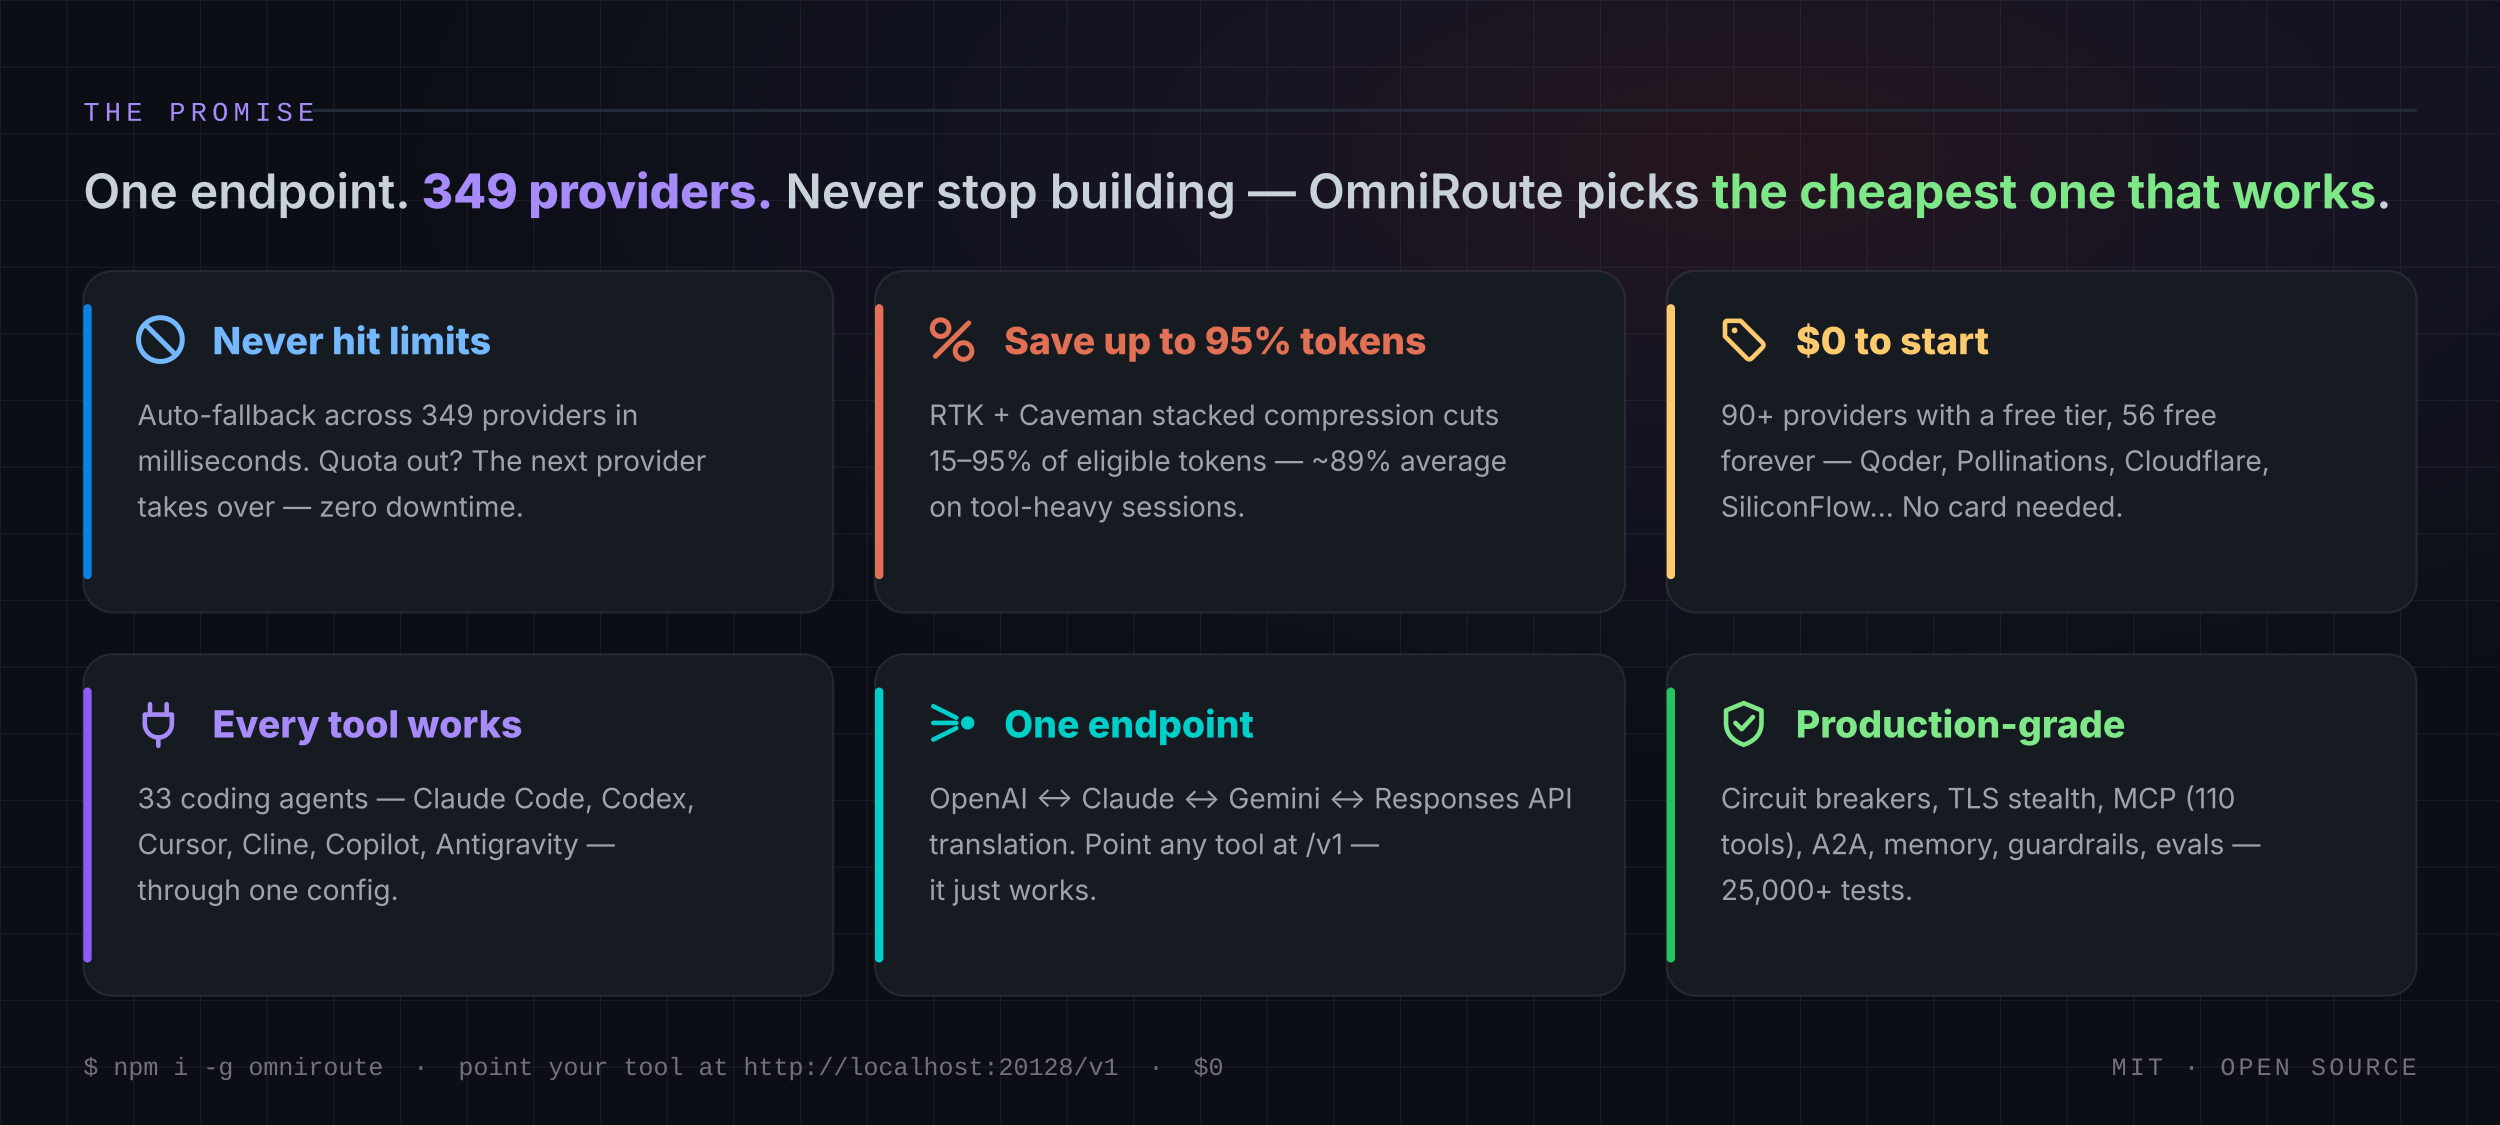
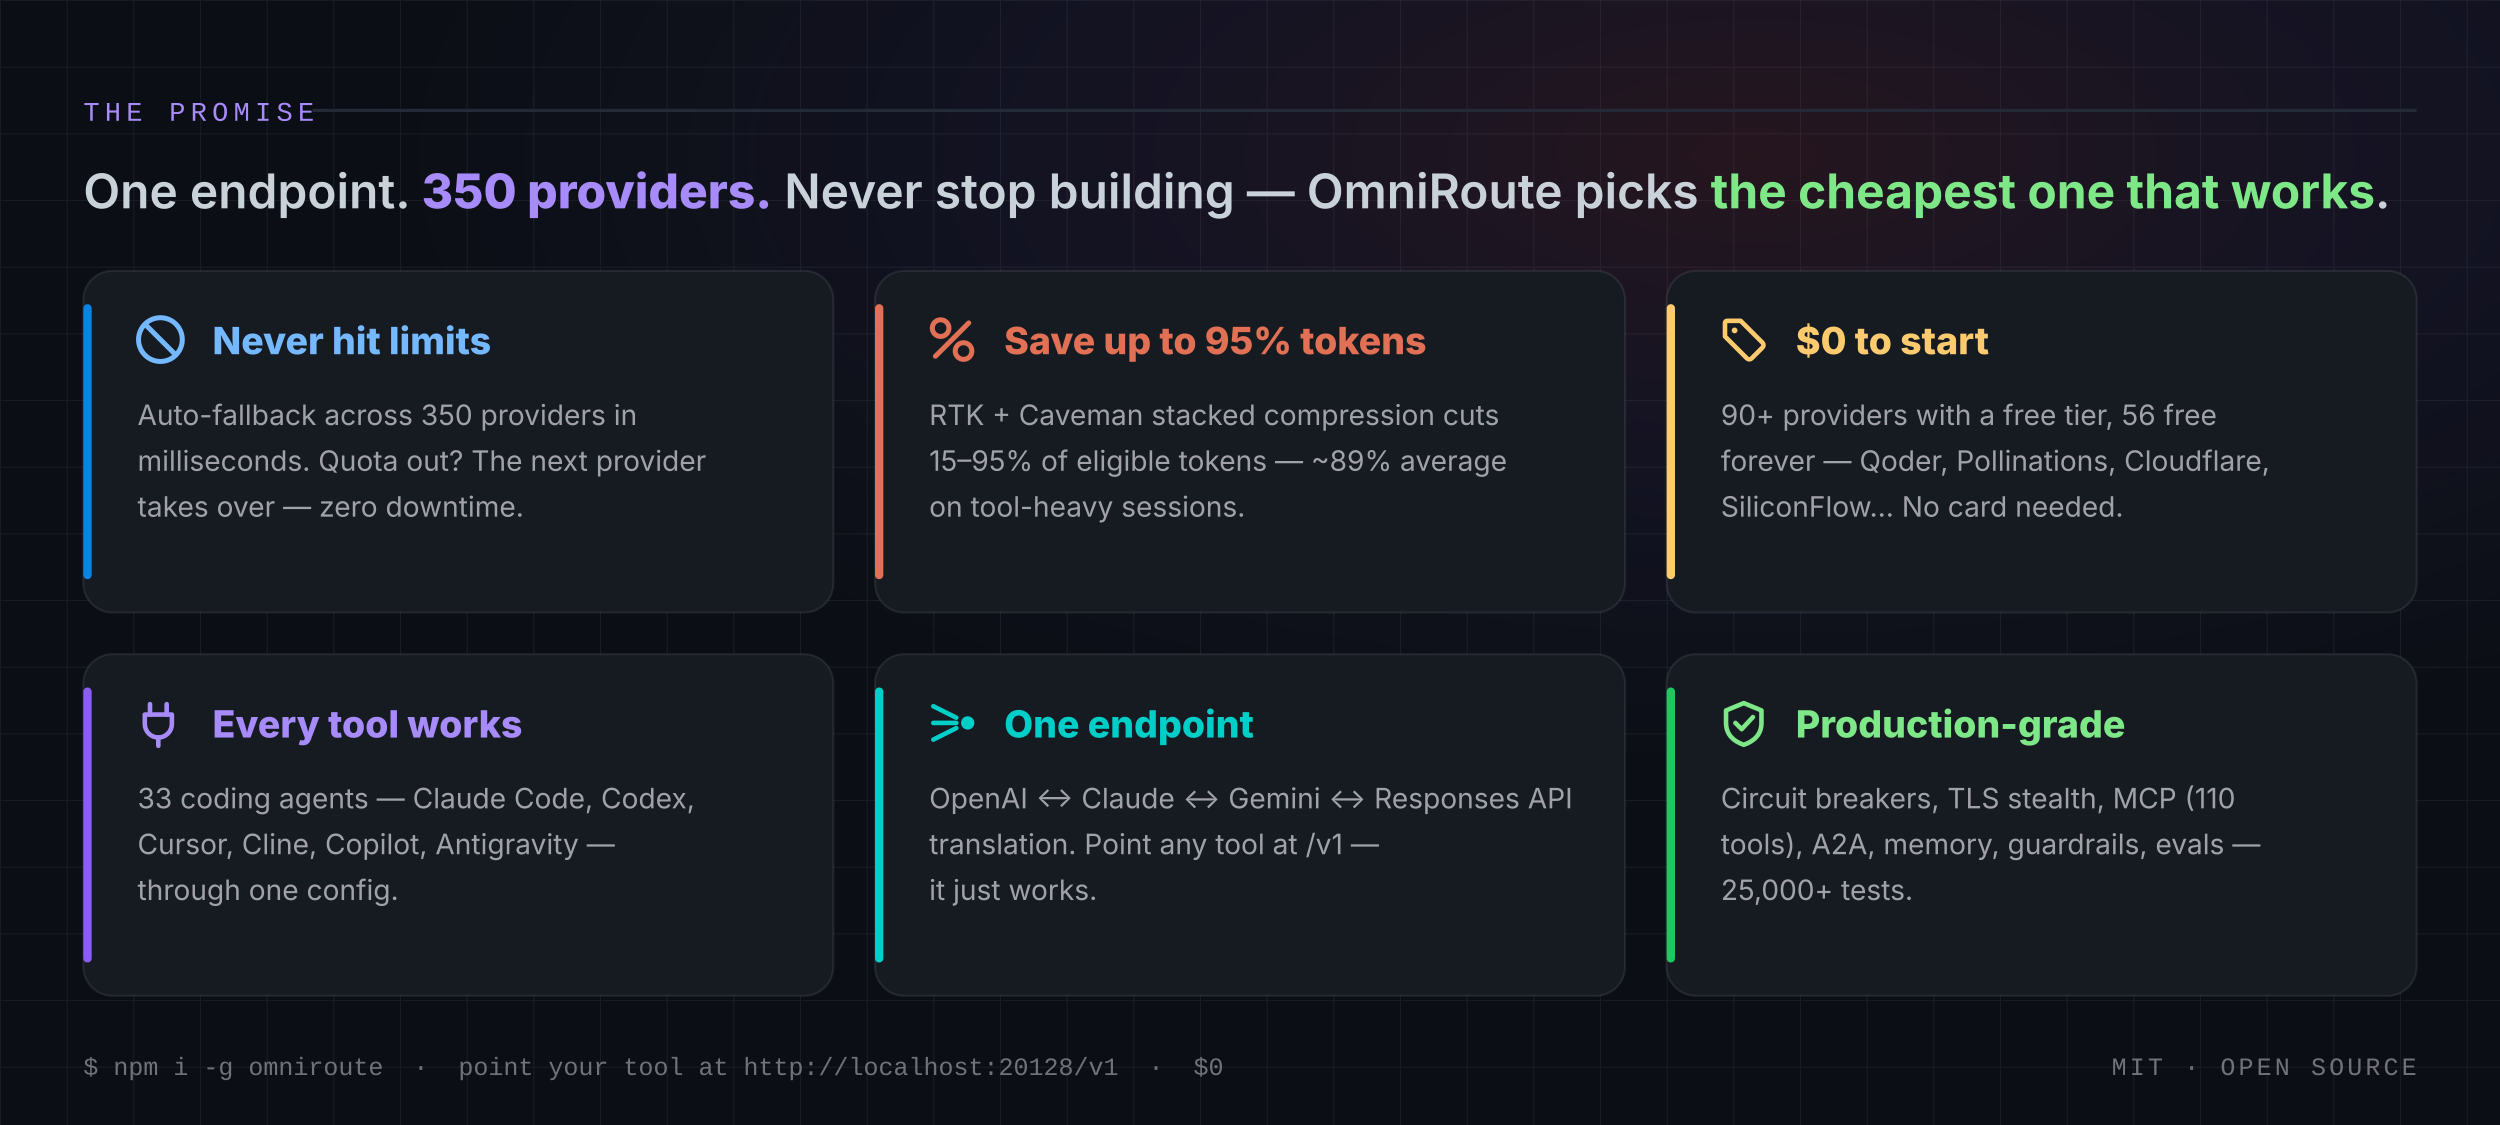
- <svg xmlns="http://www.w3.org/2000/svg" viewBox="0 0 1200 540" role="img" aria-label="The OmniRoute promise: one endpoint, 349 providers — never stop building, OmniRoute picks the cheapest one that works. Six pillars. Never hit limits: auto-fallback across 349 providers in milliseconds, quota out means the next provider takes over with zero downtime. Save up to 95 percent of tokens: RTK plus Caveman stacked compression cuts 15 to 95 percent of eligible tokens, about 89 percent average on tool-heavy sessions. Zero dollars to start: 90+ providers with a free tier, 56 free forever — Qoder, Pollinations, Cloudflare, SiliconFlow — no card needed. Every tool works: 33 coding agents including Claude Code, Codex, Cursor, Cline, Copilot and Antigravity through one config. One endpoint: OpenAI, Claude, Gemini and Responses API translation — point any tool at /v1 and it just works. Production-grade: circuit breakers, TLS stealth, MCP with 110 tools, A2A, memory, guardrails, evals — 25,000+ tests.">
+ <svg xmlns="http://www.w3.org/2000/svg" viewBox="0 0 1200 540" role="img" aria-label="The OmniRoute promise: one endpoint, 350 providers — never stop building, OmniRoute picks the cheapest one that works. Six pillars. Never hit limits: auto-fallback across 350 providers in milliseconds, quota out means the next provider takes over with zero downtime. Save up to 95 percent of tokens: RTK plus Caveman stacked compression cuts 15 to 95 percent of eligible tokens, about 89 percent average on tool-heavy sessions. Zero dollars to start: 90+ providers with a free tier, 56 free forever — Qoder, Pollinations, Cloudflare, SiliconFlow — no card needed. Every tool works: 33 coding agents including Claude Code, Codex, Cursor, Cline, Copilot and Antigravity through one config. One endpoint: OpenAI, Claude, Gemini and Responses API translation — point any tool at /v1 and it just works. Production-grade: circuit breakers, TLS stealth, MCP with 110 tools, A2A, memory, guardrails, evals — 25,000+ tests.">
  <defs>
    <pattern id="gridPaperP" width="32" height="32" patternUnits="userSpaceOnUse">
      <path d="M 32 0 L 0 0 0 32" fill="none" stroke="#ffffff" stroke-opacity="0.06" stroke-width="1" />
    </pattern>
    <radialGradient id="bgGlowP" cx="70%" cy="14%" r="55%">
      <stop offset="0%" stop-color="#e54d5e" stop-opacity="0.12" />
      <stop offset="55%" stop-color="#8b5cf6" stop-opacity="0.06" />
      <stop offset="100%" stop-color="#6366f1" stop-opacity="0" />
    </radialGradient>
  </defs>
  <rect width="1200" height="540" fill="#0b0e14" />
  <rect width="1200" height="540" fill="url(#gridPaperP)" />
  <rect width="1200" height="540" fill="url(#bgGlowP)" />
  <g>
    <text x="40" y="58" font-family="Consolas, 'Courier New', monospace" font-size="13" letter-spacing="2.5" fill="#a78bfa">THE PROMISE</text>
    <line x1="150" y1="53" x2="1160" y2="53" stroke="#232b38" stroke-width="1.5" />
  </g>
  <g>
-     <text x="40" y="100" font-family="Inter, 'Segoe UI', Arial, Helvetica, system-ui, sans-serif" font-size="23" font-weight="600" fill="#c9d1d9">One endpoint. <tspan fill="#a78bfa" font-weight="800">349 providers.</tspan> Never stop building — OmniRoute picks <tspan fill="#7ee787" font-weight="700">the cheapest one that works</tspan>.</text>
+     <text x="40" y="100" font-family="Inter, 'Segoe UI', Arial, Helvetica, system-ui, sans-serif" font-size="23" font-weight="600" fill="#c9d1d9">One endpoint. <tspan fill="#a78bfa" font-weight="800">350 providers.</tspan> Never stop building — OmniRoute picks <tspan fill="#7ee787" font-weight="700">the cheapest one that works</tspan>.</text>
  </g>
  <g font-family="Inter, 'Segoe UI', Arial, Helvetica, system-ui, sans-serif">
    <g>
      <rect x="40" y="130" width="360" height="164" rx="14" fill="#161b22" stroke="#ffffff" stroke-opacity="0.08" stroke-width="1" />
      <rect x="40" y="130" width="360" height="164" rx="14" fill="none" stroke="#74b9ff" stroke-width="1.5" opacity="0">
        <animate attributeName="opacity" values="0;0.9;0;0" keyTimes="0;0.055;0.12;1" dur="12s" begin="3s" repeatCount="indefinite" />
      </rect>
      <rect x="40" y="146" width="4" height="132" rx="2" fill="#0984e3" />
      <g transform="translate(66,152)" stroke="#74b9ff" stroke-width="2.4" fill="none" stroke-linecap="round">
        <circle cx="11" cy="11" r="10.5" />
        <line x1="3.9" y1="3.9" x2="18.1" y2="18.1" />
      </g>
      <text x="102" y="170" font-size="18" font-weight="800" fill="#74b9ff">Never hit limits</text>
-       <text x="66" y="204" font-size="13.5" fill="#a1a1aa">Auto-fallback across 349 providers in</text>
+       <text x="66" y="204" font-size="13.5" fill="#a1a1aa">Auto-fallback across 350 providers in</text>
      <text x="66" y="226" font-size="13.5" fill="#a1a1aa">milliseconds. Quota out? The next provider</text>
      <text x="66" y="248" font-size="13.5" fill="#a1a1aa">takes over — zero downtime.</text>
    </g>
    <g>
      <rect x="420" y="130" width="360" height="164" rx="14" fill="#161b22" stroke="#ffffff" stroke-opacity="0.08" stroke-width="1" />
      <rect x="420" y="130" width="360" height="164" rx="14" fill="none" stroke="#e17055" stroke-width="1.5" opacity="0">
        <animate attributeName="opacity" values="0;0;0.9;0;0" keyTimes="0;0.167;0.222;0.287;1" dur="12s" begin="3s" repeatCount="indefinite" />
      </rect>
      <rect x="420" y="146" width="4" height="132" rx="2" fill="#e17055" />
      <g transform="translate(446,152)" stroke="#e17055" stroke-width="2.4" fill="none" stroke-linecap="round">
        <circle cx="5.5" cy="5.5" r="4" />
        <circle cx="16.5" cy="16.5" r="4" />
        <line x1="19" y1="3" x2="3" y2="19" />
      </g>
      <text x="482" y="170" font-size="18" font-weight="800" fill="#e17055">Save up to 95% tokens</text>
      <text x="446" y="204" font-size="13.5" fill="#a1a1aa">RTK + Caveman stacked compression cuts</text>
      <text x="446" y="226" font-size="13.5" fill="#a1a1aa">15–95% of eligible tokens — ~89% average</text>
      <text x="446" y="248" font-size="13.5" fill="#a1a1aa">on tool-heavy sessions.</text>
    </g>
    <g>
      <rect x="800" y="130" width="360" height="164" rx="14" fill="#161b22" stroke="#ffffff" stroke-opacity="0.08" stroke-width="1" />
      <rect x="800" y="130" width="360" height="164" rx="14" fill="none" stroke="#fdcb6e" stroke-width="1.5" opacity="0">
        <animate attributeName="opacity" values="0;0;0.9;0;0" keyTimes="0;0.334;0.389;0.454;1" dur="12s" begin="3s" repeatCount="indefinite" />
      </rect>
      <rect x="800" y="146" width="4" height="132" rx="2" fill="#fdcb6e" />
      <g transform="translate(826,152)" stroke="#fdcb6e" stroke-width="2.2" fill="none" stroke-linecap="round" stroke-linejoin="round">
        <path d="M 2,9.5 L 2,3 A 1,1 0 0 1 3,2 L 9.5,2 L 20,12.5 A 1.6,1.6 0 0 1 20,14.8 L 14.8,20 A 1.6,1.6 0 0 1 12.5,20 Z" />
        <circle cx="6.6" cy="6.6" r="1.4" fill="#fdcb6e" stroke="none" />
      </g>
      <text x="862" y="170" font-size="18" font-weight="800" fill="#fdcb6e">$0 to start</text>
      <text x="826" y="204" font-size="13.5" fill="#a1a1aa">90+ providers with a free tier, 56 free</text>
      <text x="826" y="226" font-size="13.5" fill="#a1a1aa">forever — Qoder, Pollinations, Cloudflare,</text>
      <text x="826" y="248" font-size="13.5" fill="#a1a1aa">SiliconFlow… No card needed.</text>
    </g>
    <g>
      <rect x="40" y="314" width="360" height="164" rx="14" fill="#161b22" stroke="#ffffff" stroke-opacity="0.08" stroke-width="1" />
      <rect x="40" y="314" width="360" height="164" rx="14" fill="none" stroke="#a78bfa" stroke-width="1.5" opacity="0">
        <animate attributeName="opacity" values="0;0;0.9;0;0" keyTimes="0;0.5;0.555;0.62;1" dur="12s" begin="3s" repeatCount="indefinite" />
      </rect>
      <rect x="40" y="330" width="4" height="132" rx="2" fill="#8b5cf6" />
      <g transform="translate(66,336)" stroke="#a78bfa" stroke-width="2.2" fill="none" stroke-linecap="round" stroke-linejoin="round">
        <path d="M 6,2 L 6,7 M 14,2 L 14,7" />
        <path d="M 3.5,7 L 16.5,7 L 16.5,11.5 A 6.5,6.5 0 0 1 10,18 A 6.5,6.5 0 0 1 3.5,11.5 Z" />
        <path d="M 10,18 L 10,22" />
      </g>
      <text x="102" y="354" font-size="18" font-weight="800" fill="#a78bfa">Every tool works</text>
      <text x="66" y="388" font-size="13.5" fill="#a1a1aa">33 coding agents — Claude Code, Codex,</text>
      <text x="66" y="410" font-size="13.5" fill="#a1a1aa">Cursor, Cline, Copilot, Antigravity —</text>
      <text x="66" y="432" font-size="13.5" fill="#a1a1aa">through one config.</text>
    </g>
    <g>
      <rect x="420" y="314" width="360" height="164" rx="14" fill="#161b22" stroke="#ffffff" stroke-opacity="0.08" stroke-width="1" />
      <rect x="420" y="314" width="360" height="164" rx="14" fill="none" stroke="#00cec9" stroke-width="1.5" opacity="0">
        <animate attributeName="opacity" values="0;0;0.9;0;0" keyTimes="0;0.667;0.722;0.787;1" dur="12s" begin="3s" repeatCount="indefinite" />
      </rect>
      <rect x="420" y="330" width="4" height="132" rx="2" fill="#00cec9" />
      <g transform="translate(446,336)" stroke="#00cec9" stroke-width="2.2" fill="none" stroke-linecap="round">
        <path d="M 2,3 L 13,8.5 M 2,11 L 13,11 M 2,19 L 13,13.5" />
        <circle cx="18.5" cy="11" r="3.2" fill="#00cec9" stroke="none" />
      </g>
      <text x="482" y="354" font-size="18" font-weight="800" fill="#00cec9">One endpoint</text>
      <text x="446" y="388" font-size="13.5" fill="#a1a1aa">OpenAI ↔ Claude ↔ Gemini ↔ Responses API</text>
      <text x="446" y="410" font-size="13.5" fill="#a1a1aa">translation. Point any tool at /v1 —</text>
      <text x="446" y="432" font-size="13.5" fill="#a1a1aa">it just works.</text>
    </g>
    <g>
      <rect x="800" y="314" width="360" height="164" rx="14" fill="#161b22" stroke="#ffffff" stroke-opacity="0.08" stroke-width="1" />
      <rect x="800" y="314" width="360" height="164" rx="14" fill="none" stroke="#7ee787" stroke-width="1.5" opacity="0">
        <animate attributeName="opacity" values="0;0;0.9;0;0" keyTimes="0;0.834;0.889;0.954;1" dur="12s" begin="3s" repeatCount="indefinite" />
      </rect>
      <rect x="800" y="330" width="4" height="132" rx="2" fill="#22c55e" />
      <g transform="translate(826,336)" stroke="#7ee787" stroke-width="2.2" fill="none" stroke-linecap="round" stroke-linejoin="round">
        <path d="M 11,1.5 L 19.5,5 L 19.5,11 C 19.5,16.5 16,19.8 11,21.5 C 6,19.8 2.5,16.5 2.5,11 L 2.5,5 Z" />
        <path d="M 7,11 L 10,14 L 15.4,8.2" />
      </g>
      <text x="862" y="354" font-size="18" font-weight="800" fill="#7ee787">Production-grade</text>
      <text x="826" y="388" font-size="13.5" fill="#a1a1aa">Circuit breakers, TLS stealth, MCP (110</text>
      <text x="826" y="410" font-size="13.5" fill="#a1a1aa">tools), A2A, memory, guardrails, evals —</text>
      <text x="826" y="432" font-size="13.5" fill="#a1a1aa">25,000+ tests.</text>
    </g>
  </g>
  <g>
    <text x="40" y="516" font-family="Consolas, 'Courier New', monospace" font-size="12" fill="#71717a">$ npm i -g omniroute  ·  point your tool at http://localhost:20128/v1  ·  $0</text>
    <text x="1160" y="516" text-anchor="end" font-family="Consolas, 'Courier New', monospace" font-size="12" letter-spacing="1.5" fill="#71717a">MIT · OPEN SOURCE</text>
  </g>
</svg>
